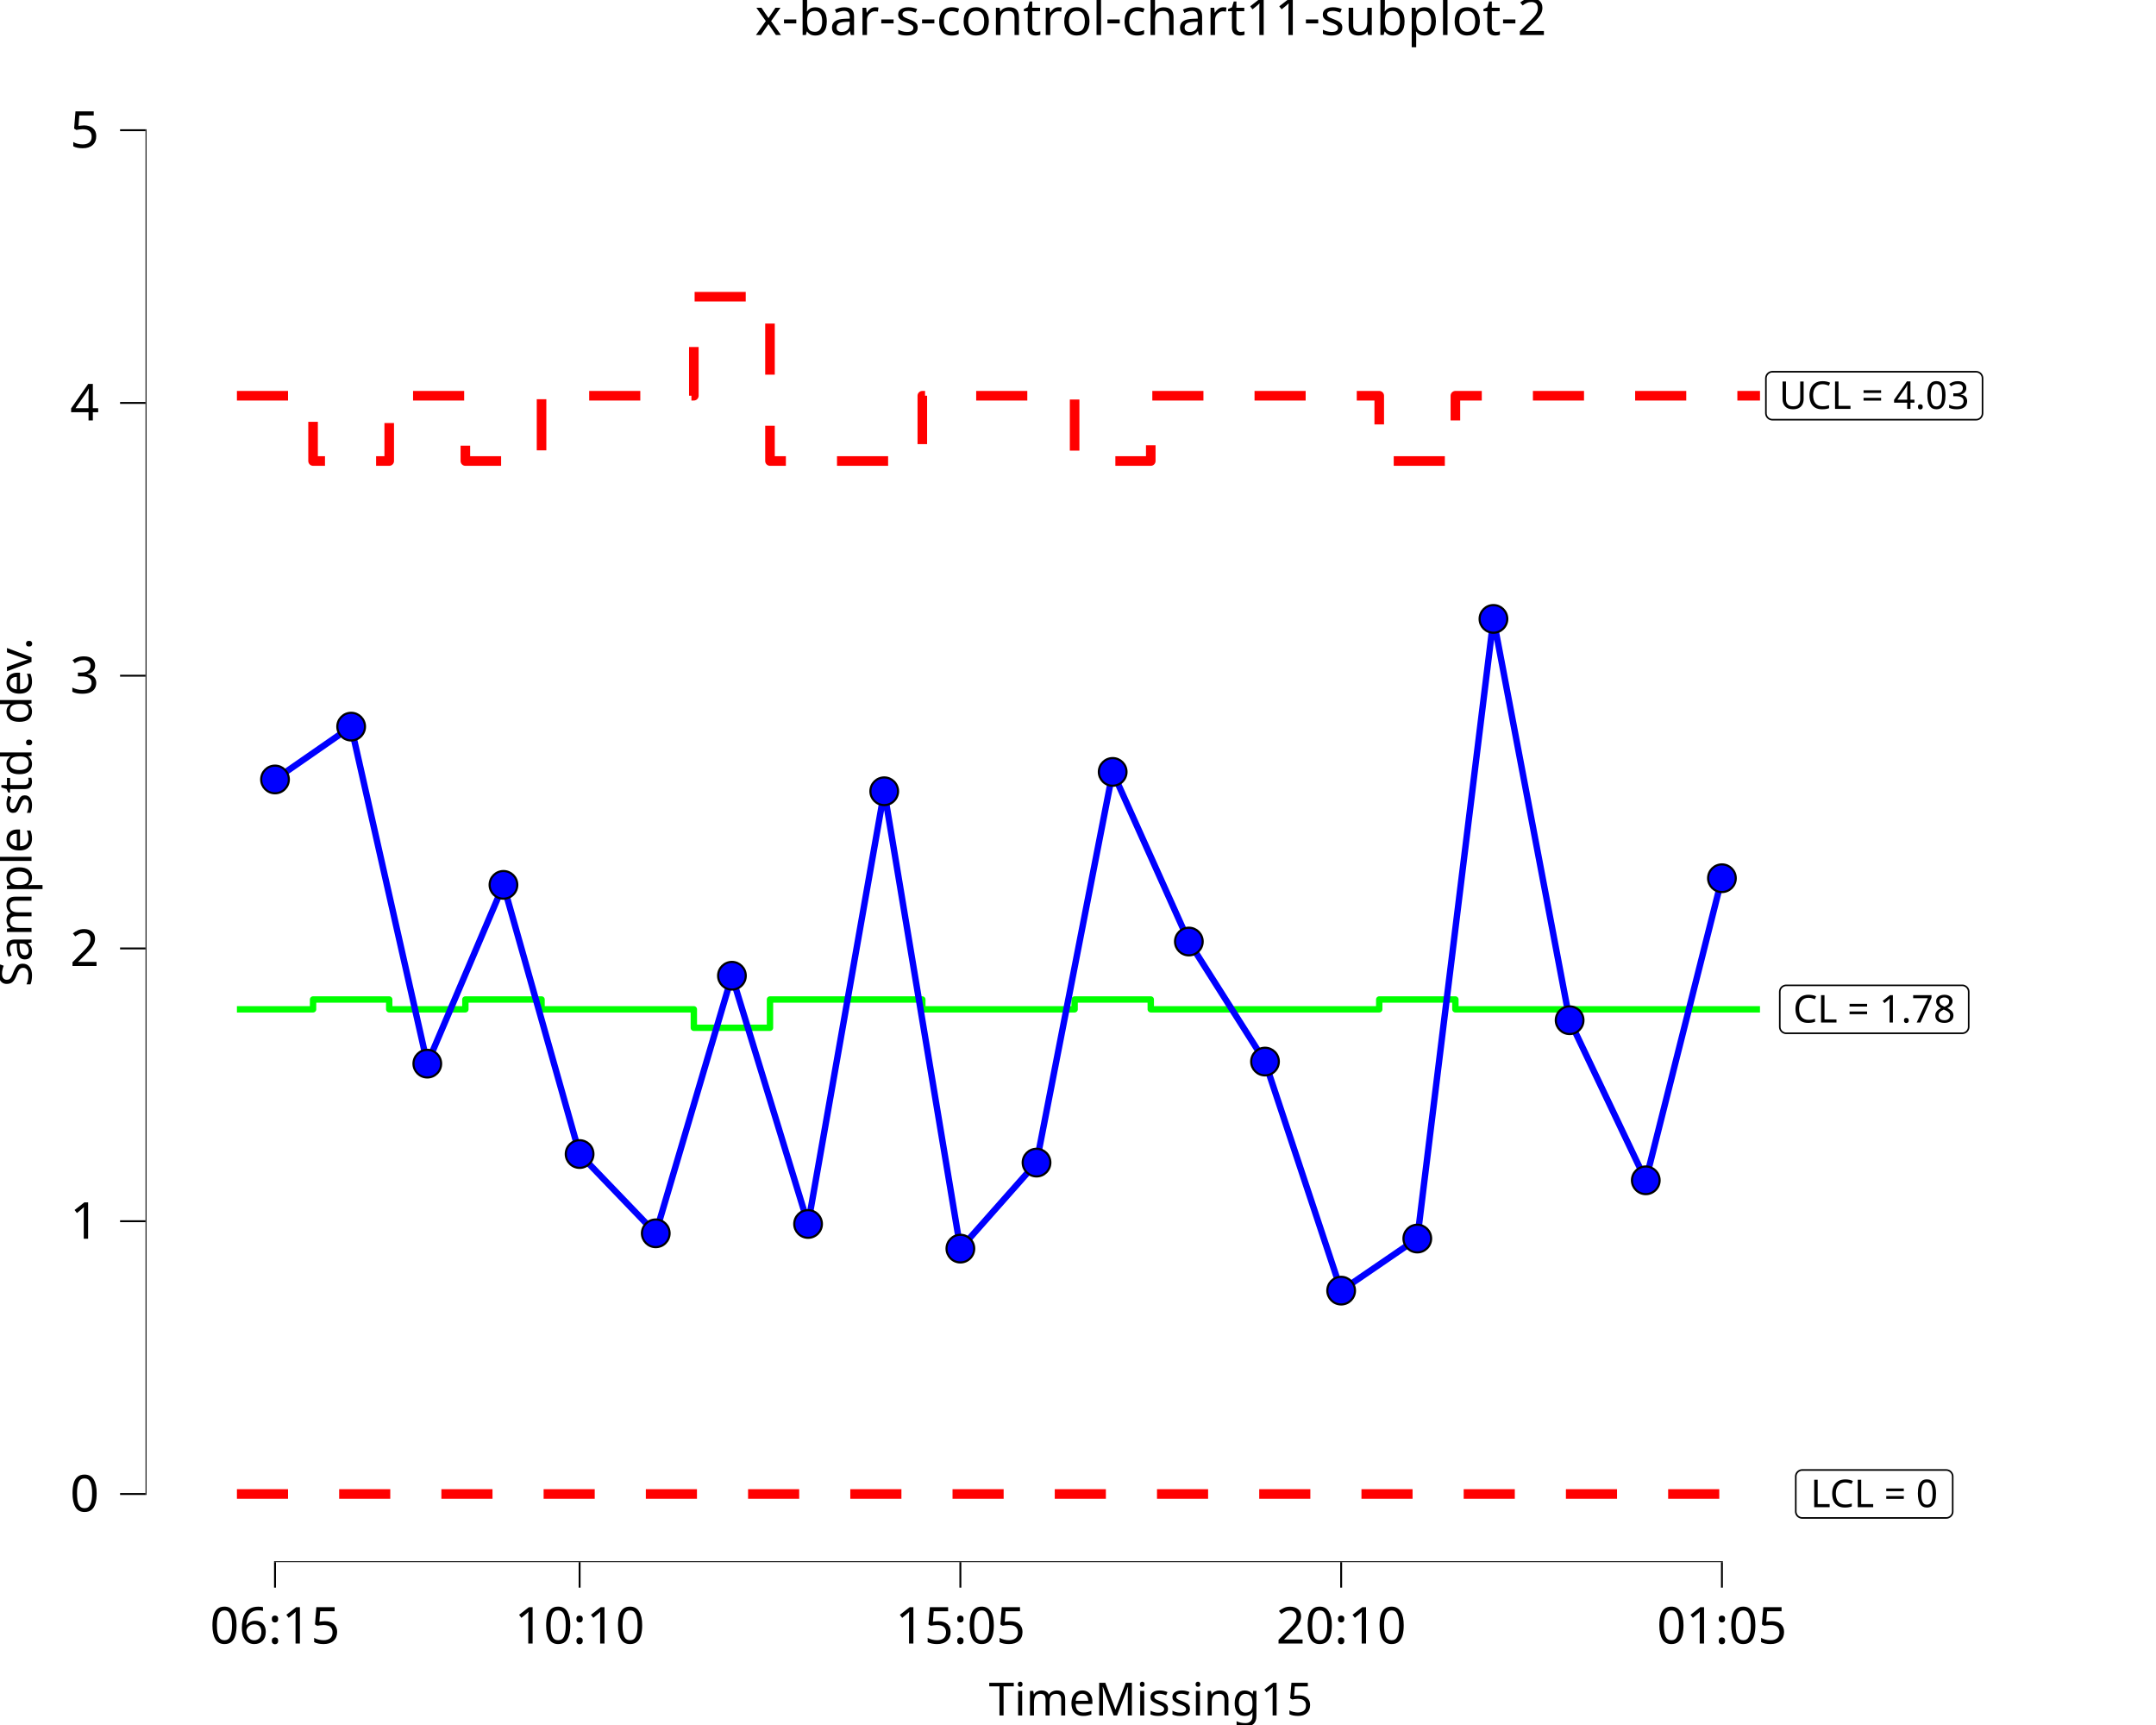
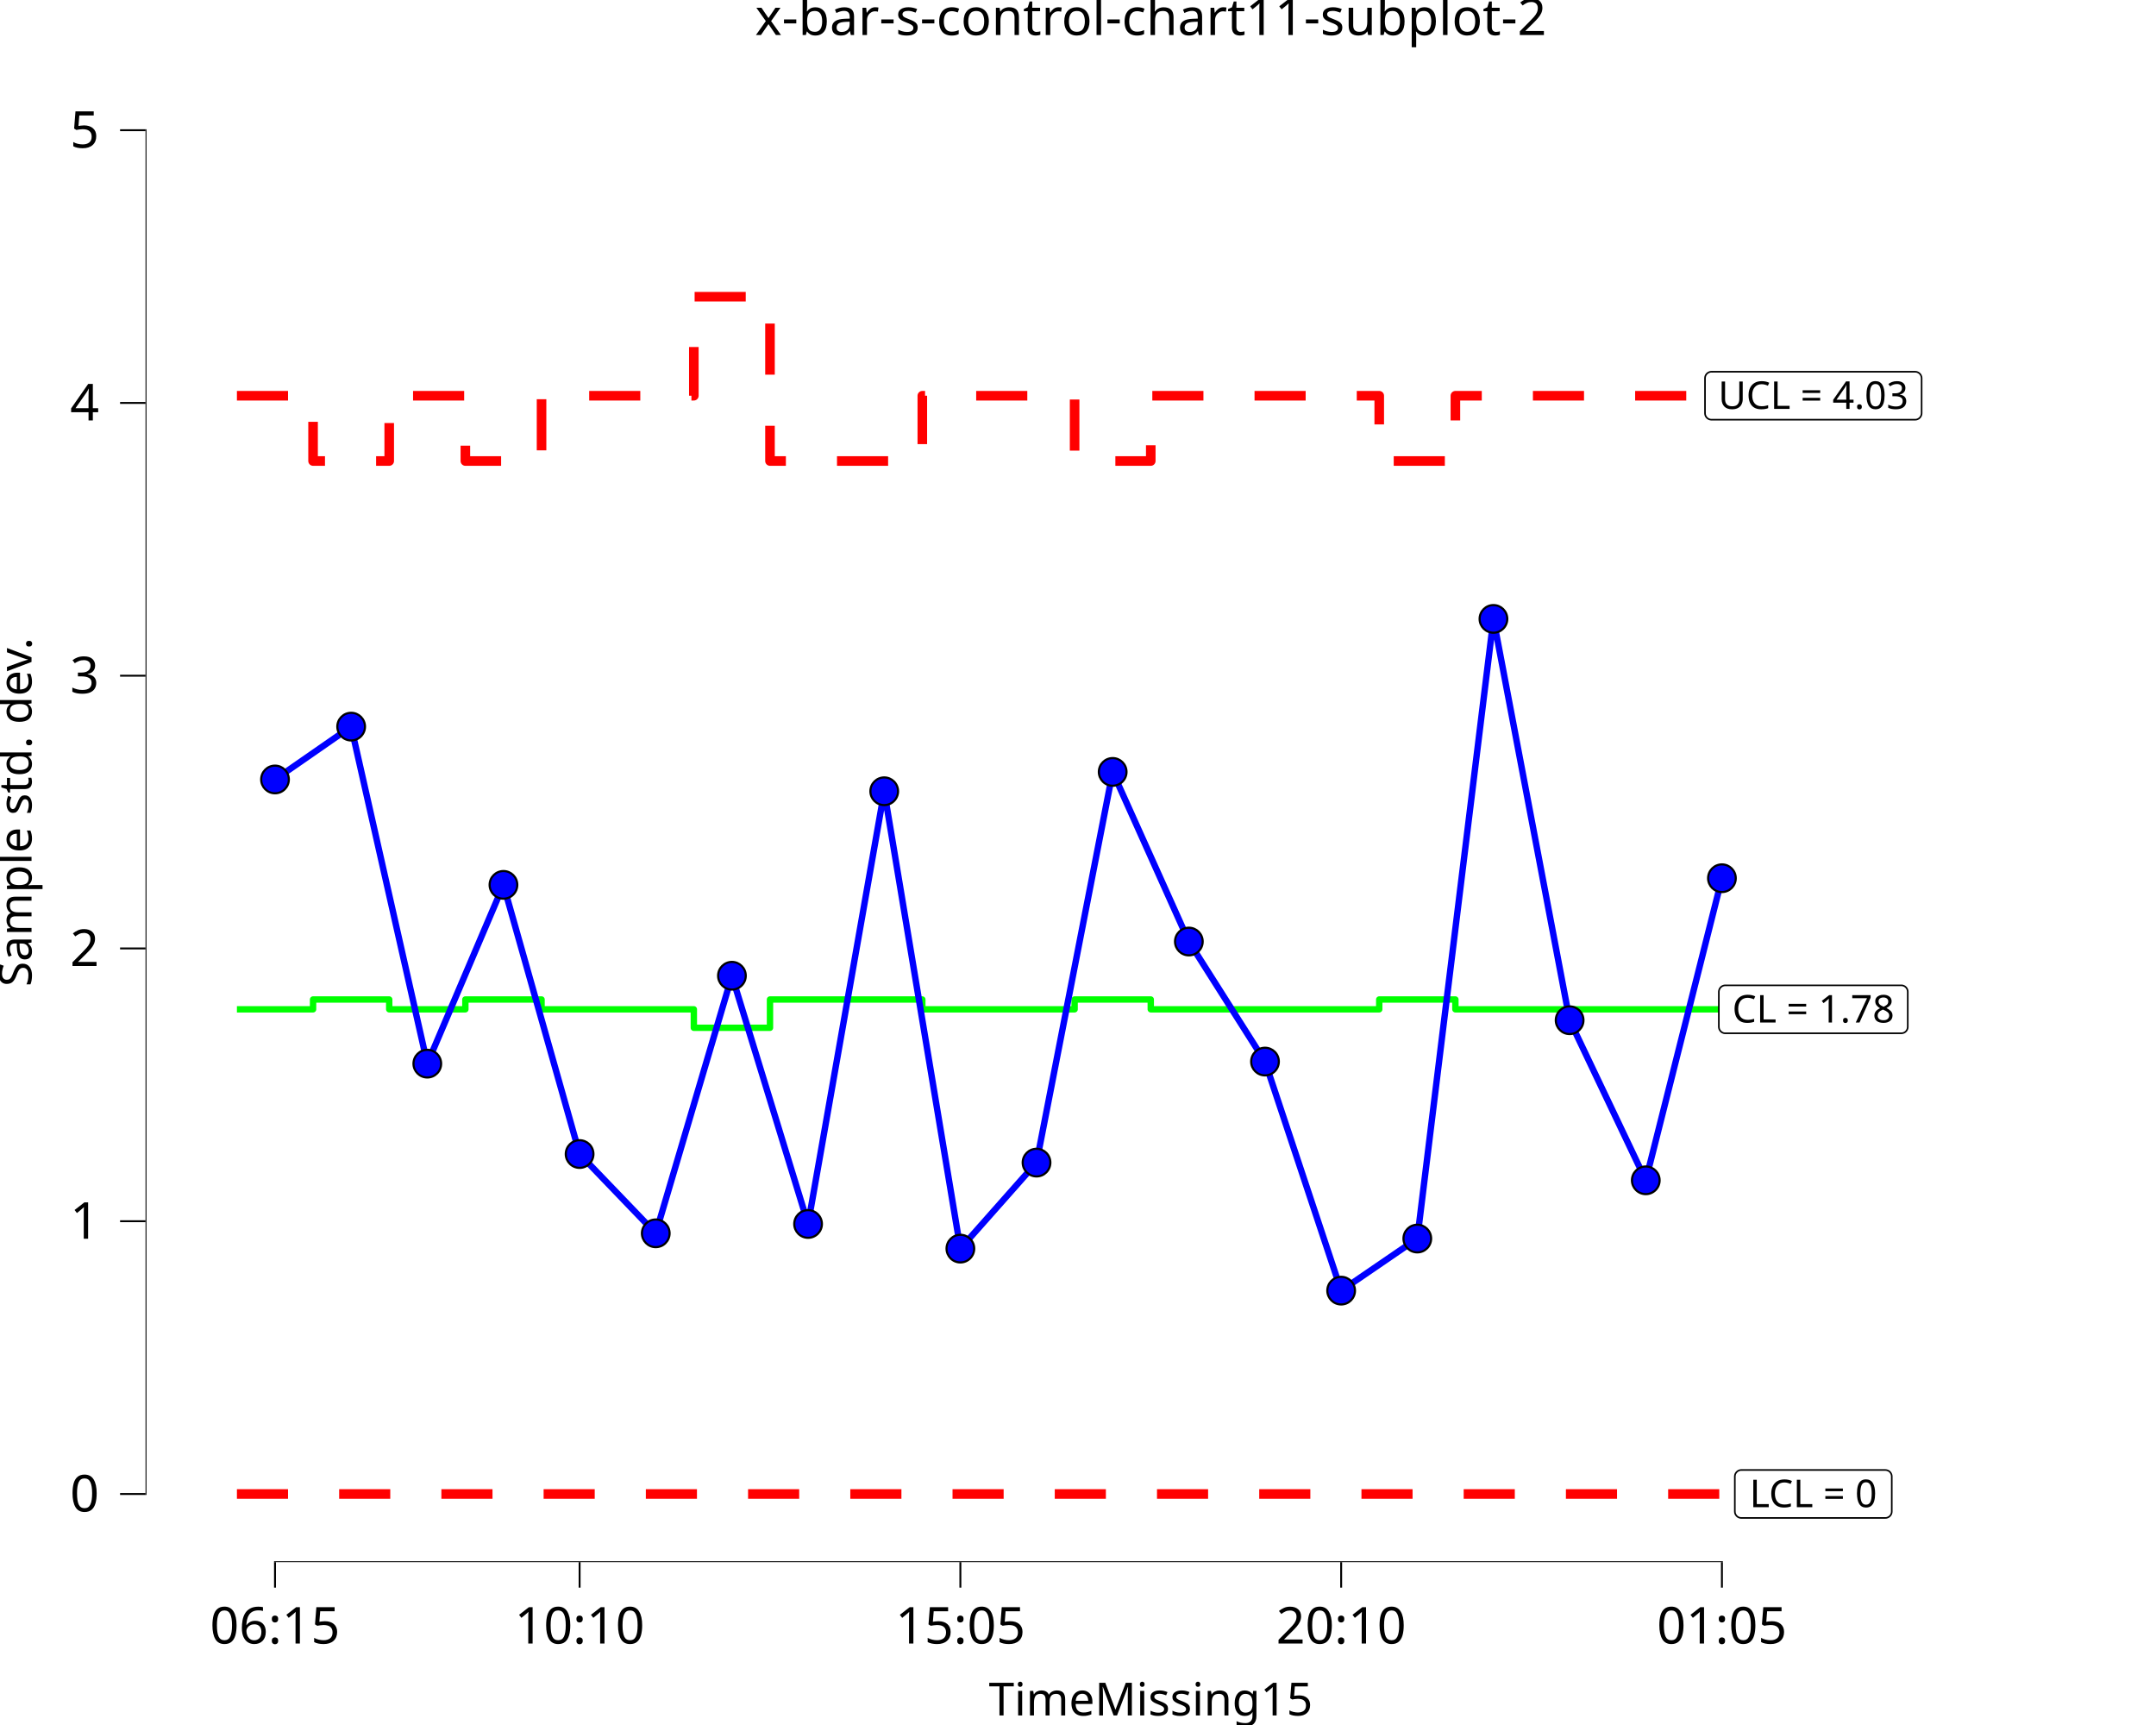
<svg xmlns="http://www.w3.org/2000/svg" class="svglite" data-engine-version="2.0" width="720.00pt" height="576.00pt" viewBox="0 0 720.00 576.00">
  <defs>
    <style type="text/css">
    .svglite line, .svglite polyline, .svglite polygon, .svglite path, .svglite rect, .svglite circle {
      fill: none;
      stroke: #000000;
      stroke-linecap: round;
      stroke-linejoin: round;
      stroke-miterlimit: 10.00;
    }
  </style>
  </defs>
  <rect width="100%" height="100%" style="stroke: none; fill: #FFFFFF;" />
  <defs>
    <clipPath id="cpMC4wMHw3MjAuMDB8MC4wMHw1NzYuMDA=">
      <rect x="0.00" y="0.00" width="720.00" height="576.00" />
    </clipPath>
  </defs>
  <g clip-path="url(#cpMC4wMHw3MjAuMDB8MC4wMHw1NzYuMDA=)">
    <rect x="0.00" y="0.00" width="720.00" height="576.00" style="stroke-width: 10.67; stroke: none;" />
  </g>
  <defs>
    <clipPath id="cpNDguNjB8NzIwLjAwfDIwLjcxfDUyMS42Mw==">
      <rect x="48.60" y="20.71" width="671.40" height="500.92" />
    </clipPath>
  </defs>
  <g clip-path="url(#cpNDguNjB8NzIwLjAwfDIwLjcxfDUyMS42Mw==)">
    <rect x="48.60" y="20.71" width="671.40" height="500.92" style="stroke-width: 10.67; stroke: none;" />
    <polyline points="79.12,337.02 104.55,337.02 104.55,333.74 129.98,333.74 129.98,337.02 155.41,337.02 155.41,333.74 180.85,333.74 180.85,337.02 206.28,337.02 206.28,337.02 231.71,337.02 231.71,343.19 257.14,343.19 257.14,333.74 282.57,333.74 282.57,333.74 308.01,333.74 308.01,337.02 333.44,337.02 333.44,337.02 358.87,337.02 358.87,333.74 384.30,333.74 384.30,337.02 409.73,337.02 409.73,337.02 435.16,337.02 435.16,337.02 460.60,337.02 460.60,333.74 486.03,333.74 486.03,337.02 511.46,337.02 511.46,337.02 536.89,337.02 536.89,337.02 562.32,337.02 562.32,337.02 587.75,337.02 587.75,337.02 " style="stroke-width: 2.13; stroke: #00FF00; stroke-linecap: butt;" />
    <polyline points="79.12,132.14 104.55,132.14 104.55,153.94 129.98,153.94 129.98,132.14 155.41,132.14 155.41,153.94 180.85,153.94 180.85,132.14 206.28,132.14 206.28,132.14 231.71,132.14 231.71,99.07 257.14,99.07 257.14,153.94 282.57,153.94 282.57,153.94 308.01,153.94 308.01,132.14 333.44,132.14 333.44,132.14 358.87,132.14 358.87,153.94 384.30,153.94 384.30,132.14 409.73,132.14 409.73,132.14 435.16,132.14 435.16,132.14 460.60,132.14 460.60,153.94 486.03,153.94 486.03,132.14 511.46,132.14 511.46,132.14 536.89,132.14 536.89,132.14 562.32,132.14 562.32,132.14 587.75,132.14 587.75,132.14 " style="stroke-width: 3.20; stroke: #FF0000; stroke-dasharray: 17.07,17.07; stroke-linecap: butt;" />
    <polyline points="79.12,498.86 104.55,498.86 104.55,498.86 129.98,498.86 129.98,498.86 155.41,498.86 155.41,498.86 180.85,498.86 180.85,498.86 206.28,498.86 206.28,498.86 231.71,498.86 231.71,498.86 257.14,498.86 257.14,498.86 282.57,498.86 282.57,498.86 308.01,498.86 308.01,498.86 333.44,498.86 333.44,498.86 358.87,498.86 358.87,498.86 384.30,498.86 384.30,498.86 409.73,498.86 409.73,498.86 435.16,498.86 435.16,498.86 460.60,498.86 460.60,498.86 486.03,498.86 486.03,498.86 511.46,498.86 511.46,498.86 536.89,498.86 536.89,498.86 562.32,498.86 562.32,498.86 587.75,498.86 587.75,498.86 " style="stroke-width: 3.20; stroke: #FF0000; stroke-dasharray: 17.07,17.07; stroke-linecap: butt;" />
-     <polygon points="596.52,345.03 655.29,345.03 655.20,345.03 655.55,345.01 655.89,344.94 656.21,344.82 656.51,344.65 656.78,344.43 657.01,344.17 657.20,343.87 657.34,343.55 657.42,343.22 657.45,342.87 657.45,342.87 657.45,331.18 657.45,331.18 657.42,330.83 657.34,330.49 657.20,330.17 657.01,329.88 656.78,329.62 656.51,329.40 656.21,329.23 655.89,329.10 655.55,329.03 655.29,329.02 596.52,329.02 596.78,329.03 596.43,329.02 596.09,329.06 595.75,329.16 595.44,329.31 595.15,329.50 594.90,329.75 594.69,330.02 594.53,330.33 594.42,330.66 594.37,331.00 594.36,331.18 594.36,342.87 594.37,342.70 594.37,343.04 594.42,343.39 594.53,343.72 594.69,344.02 594.90,344.30 595.15,344.54 595.44,344.74 595.75,344.89 596.09,344.99 596.43,345.03 " style="stroke-width: 0.53; fill: #FFFFFF;" />
-     <text x="625.90" y="341.43" text-anchor="middle" style="font-size: 12.80px; font-family: sans;" textLength="55.89px" lengthAdjust="spacingAndGlyphs">CL = 1.78</text>
-     <polygon points="601.86,506.86 649.95,506.86 649.86,506.86 650.21,506.85 650.55,506.78 650.87,506.65 651.17,506.48 651.44,506.26 651.67,506.00 651.86,505.71 652.00,505.39 652.08,505.05 652.11,504.70 652.11,504.70 652.11,493.01 652.11,493.01 652.08,492.66 652.00,492.33 651.86,492.01 651.67,491.71 651.44,491.45 651.17,491.23 650.87,491.06 650.55,490.94 650.21,490.87 649.95,490.85 601.86,490.85 602.12,490.87 601.77,490.85 601.43,490.89 601.09,490.99 600.78,491.14 600.49,491.34 600.24,491.58 600.03,491.86 599.87,492.16 599.76,492.49 599.70,492.84 599.70,493.01 599.70,504.70 599.70,504.53 599.70,504.88 599.76,505.22 599.87,505.55 600.03,505.86 600.24,506.13 600.49,506.38 600.78,506.57 601.09,506.72 601.43,506.82 601.77,506.86 " style="stroke-width: 0.53; fill: #FFFFFF;" />
-     <text x="625.90" y="503.26" text-anchor="middle" style="font-size: 12.80px; font-family: sans;" textLength="45.21px" lengthAdjust="spacingAndGlyphs">LCL = 0</text>
-     <polygon points="591.89,140.14 659.91,140.14 659.82,140.14 660.17,140.13 660.51,140.06 660.84,139.93 661.14,139.76 661.41,139.54 661.64,139.28 661.82,138.98 661.96,138.66 662.04,138.33 662.07,137.98 662.07,137.98 662.07,126.29 662.07,126.29 662.04,125.94 661.96,125.61 661.82,125.29 661.64,124.99 661.41,124.73 661.14,124.51 660.84,124.34 660.51,124.21 660.17,124.15 659.91,124.13 591.89,124.13 592.15,124.15 591.81,124.13 591.46,124.17 591.13,124.27 590.81,124.42 590.53,124.62 590.28,124.86 590.07,125.13 589.91,125.44 589.80,125.77 589.74,126.12 589.73,126.29 589.73,137.98 589.74,137.81 589.74,138.15 589.80,138.50 589.91,138.83 590.07,139.14 590.28,139.41 590.53,139.65 590.81,139.85 591.13,140.00 591.46,140.10 591.81,140.14 " style="stroke-width: 0.53; fill: #FFFFFF;" />
-     <text x="625.90" y="136.54" text-anchor="middle" style="font-size: 12.80px; font-family: sans;" textLength="65.14px" lengthAdjust="spacingAndGlyphs">UCL = 4.03</text>
+     <polygon points="576.17,345.03 634.94,345.03 634.85,345.03 635.20,345.01 635.54,344.94 635.87,344.82 636.17,344.65 636.44,344.43 636.67,344.17 636.85,343.87 636.99,343.55 637.07,343.22 637.10,342.87 637.10,342.87 637.10,331.18 637.10,331.18 637.07,330.83 636.99,330.49 636.85,330.17 636.67,329.88 636.44,329.62 636.17,329.40 635.87,329.23 635.54,329.10 635.20,329.03 634.94,329.02 576.17,329.02 576.43,329.03 576.09,329.02 575.74,329.06 575.41,329.16 575.09,329.31 574.81,329.50 574.56,329.75 574.35,330.02 574.19,330.33 574.08,330.66 574.02,331.00 574.01,331.18 574.01,342.87 574.02,342.70 574.02,343.04 574.08,343.39 574.19,343.72 574.35,344.02 574.56,344.30 574.81,344.54 575.09,344.74 575.41,344.89 575.74,344.99 576.09,345.03 " style="stroke-width: 0.53; fill: #FFFFFF;" />
+     <text x="605.56" y="341.43" text-anchor="middle" style="font-size: 12.80px; font-family: sans;" textLength="55.89px" lengthAdjust="spacingAndGlyphs">CL = 1.78</text>
+     <polygon points="581.51,506.86 629.60,506.86 629.52,506.86 629.86,506.85 630.20,506.78 630.53,506.65 630.83,506.48 631.10,506.26 631.33,506.00 631.51,505.71 631.65,505.39 631.73,505.05 631.76,504.70 631.76,504.70 631.76,493.01 631.76,493.01 631.73,492.66 631.65,492.33 631.51,492.01 631.33,491.71 631.10,491.45 630.83,491.23 630.53,491.06 630.20,490.94 629.86,490.87 629.60,490.85 581.51,490.85 581.77,490.87 581.43,490.85 581.08,490.89 580.75,490.99 580.43,491.14 580.15,491.34 579.90,491.58 579.69,491.86 579.52,492.16 579.41,492.49 579.36,492.84 579.35,493.01 579.35,504.70 579.36,504.53 579.36,504.88 579.41,505.22 579.52,505.55 579.69,505.86 579.90,506.13 580.15,506.38 580.43,506.57 580.75,506.72 581.08,506.82 581.43,506.86 " style="stroke-width: 0.53; fill: #FFFFFF;" />
+     <text x="605.56" y="503.26" text-anchor="middle" style="font-size: 12.80px; font-family: sans;" textLength="45.21px" lengthAdjust="spacingAndGlyphs">LCL = 0</text>
+     <polygon points="571.55,140.14 639.57,140.14 639.48,140.14 639.83,140.13 640.17,140.06 640.49,139.93 640.79,139.76 641.06,139.54 641.29,139.28 641.48,138.98 641.61,138.66 641.70,138.33 641.73,137.98 641.73,137.98 641.73,126.29 641.73,126.29 641.70,125.94 641.61,125.61 641.48,125.29 641.29,124.99 641.06,124.73 640.79,124.51 640.49,124.34 640.17,124.21 639.83,124.15 639.57,124.13 571.55,124.13 571.81,124.15 571.46,124.13 571.12,124.17 570.78,124.27 570.47,124.42 570.18,124.62 569.93,124.86 569.72,125.13 569.56,125.44 569.45,125.77 569.40,126.12 569.39,126.29 569.39,137.98 569.40,137.81 569.40,138.15 569.45,138.50 569.56,138.83 569.72,139.14 569.93,139.41 570.18,139.65 570.47,139.85 570.78,140.00 571.12,140.10 571.46,140.14 " style="stroke-width: 0.53; fill: #FFFFFF;" />
+     <text x="605.56" y="136.54" text-anchor="middle" style="font-size: 12.80px; font-family: sans;" textLength="65.14px" lengthAdjust="spacingAndGlyphs">UCL = 4.03</text>
    <polyline points="91.84,260.27 117.27,242.63 142.70,355.17 168.13,295.47 193.56,385.35 218.99,411.82 244.43,325.81 269.86,408.70 295.29,264.21 320.72,416.93 346.15,388.21 371.58,257.75 397.02,314.39 422.45,354.47 447.88,430.96 473.31,413.57 498.74,206.66 524.18,340.67 549.61,394.12 575.04,293.25 " style="stroke-width: 2.13; stroke: #0000FF; stroke-linecap: butt;" />
    <circle cx="91.84" cy="260.27" r="4.62" style="stroke-width: 0.71; fill: #0000FF;" />
    <circle cx="117.27" cy="242.63" r="4.62" style="stroke-width: 0.71; fill: #0000FF;" />
    <circle cx="142.70" cy="355.17" r="4.62" style="stroke-width: 0.71; fill: #0000FF;" />
    <circle cx="168.13" cy="295.47" r="4.62" style="stroke-width: 0.71; fill: #0000FF;" />
    <circle cx="193.56" cy="385.35" r="4.62" style="stroke-width: 0.71; fill: #0000FF;" />
    <circle cx="218.99" cy="411.82" r="4.62" style="stroke-width: 0.71; fill: #0000FF;" />
    <circle cx="244.43" cy="325.81" r="4.62" style="stroke-width: 0.71; fill: #0000FF;" />
    <circle cx="269.86" cy="408.70" r="4.62" style="stroke-width: 0.71; fill: #0000FF;" />
    <circle cx="295.29" cy="264.21" r="4.62" style="stroke-width: 0.71; fill: #0000FF;" />
    <circle cx="320.72" cy="416.93" r="4.62" style="stroke-width: 0.71; fill: #0000FF;" />
    <circle cx="346.15" cy="388.21" r="4.62" style="stroke-width: 0.71; fill: #0000FF;" />
    <circle cx="371.58" cy="257.75" r="4.62" style="stroke-width: 0.71; fill: #0000FF;" />
    <circle cx="397.02" cy="314.39" r="4.62" style="stroke-width: 0.71; fill: #0000FF;" />
    <circle cx="422.45" cy="354.47" r="4.62" style="stroke-width: 0.71; fill: #0000FF;" />
    <circle cx="447.88" cy="430.96" r="4.62" style="stroke-width: 0.71; fill: #0000FF;" />
    <circle cx="473.31" cy="413.57" r="4.62" style="stroke-width: 0.71; fill: #0000FF;" />
    <circle cx="498.74" cy="206.66" r="4.62" style="stroke-width: 0.71; fill: #0000FF;" />
    <circle cx="524.18" cy="340.67" r="4.62" style="stroke-width: 0.71; fill: #0000FF;" />
    <circle cx="549.61" cy="394.12" r="4.62" style="stroke-width: 0.71; fill: #0000FF;" />
    <circle cx="575.04" cy="293.25" r="4.62" style="stroke-width: 0.71; fill: #0000FF;" />
    <line x1="91.52" y1="521.63" x2="575.36" y2="521.63" style="stroke-width: 0.64; stroke-linecap: butt;" />
    <line x1="48.60" y1="499.18" x2="48.60" y2="43.16" style="stroke-width: 0.64; stroke-linecap: butt;" />
    <rect x="48.60" y="20.71" width="671.40" height="500.92" style="stroke-width: 0.00; stroke: none;" />
  </g>
  <g clip-path="url(#cpMC4wMHw3MjAuMDB8MC4wMHw1NzYuMDA=)">
    <polyline points="48.60,521.63 48.60,20.71 " style="stroke-width: 0.00; stroke: none; stroke-linecap: butt;" />
    <text x="33.12" y="504.71" text-anchor="end" style="font-size: 17.00px; font-family: sans;" textLength="9.46px" lengthAdjust="spacingAndGlyphs">0</text>
    <text x="33.12" y="413.63" text-anchor="end" style="font-size: 17.00px; font-family: sans;" textLength="9.46px" lengthAdjust="spacingAndGlyphs">1</text>
    <text x="33.12" y="322.55" text-anchor="end" style="font-size: 17.00px; font-family: sans;" textLength="9.46px" lengthAdjust="spacingAndGlyphs">2</text>
    <text x="33.12" y="231.48" text-anchor="end" style="font-size: 17.00px; font-family: sans;" textLength="9.46px" lengthAdjust="spacingAndGlyphs">3</text>
    <text x="33.12" y="140.40" text-anchor="end" style="font-size: 17.00px; font-family: sans;" textLength="9.46px" lengthAdjust="spacingAndGlyphs">4</text>
    <text x="33.12" y="49.33" text-anchor="end" style="font-size: 17.00px; font-family: sans;" textLength="9.46px" lengthAdjust="spacingAndGlyphs">5</text>
    <polyline points="40.10,498.86 48.60,498.86 " style="stroke-width: 0.64; stroke-linecap: butt;" />
    <polyline points="40.10,407.78 48.60,407.78 " style="stroke-width: 0.64; stroke-linecap: butt;" />
    <polyline points="40.10,316.70 48.60,316.70 " style="stroke-width: 0.64; stroke-linecap: butt;" />
    <polyline points="40.10,225.63 48.60,225.63 " style="stroke-width: 0.64; stroke-linecap: butt;" />
    <polyline points="40.10,134.55 48.60,134.55 " style="stroke-width: 0.64; stroke-linecap: butt;" />
    <polyline points="40.10,43.48 48.60,43.48 " style="stroke-width: 0.64; stroke-linecap: butt;" />
    <polyline points="48.60,521.63 720.00,521.63 " style="stroke-width: 0.00; stroke: none; stroke-linecap: butt;" />
    <polyline points="91.84,530.13 91.84,521.63 " style="stroke-width: 0.64; stroke-linecap: butt;" />
    <polyline points="193.56,530.13 193.56,521.63 " style="stroke-width: 0.64; stroke-linecap: butt;" />
    <polyline points="320.72,530.13 320.72,521.63 " style="stroke-width: 0.64; stroke-linecap: butt;" />
    <polyline points="447.88,530.13 447.88,521.63 " style="stroke-width: 0.64; stroke-linecap: butt;" />
    <polyline points="575.04,530.13 575.04,521.63 " style="stroke-width: 0.64; stroke-linecap: butt;" />
    <text x="91.84" y="548.80" text-anchor="middle" style="font-size: 17.00px; font-family: sans;" textLength="42.54px" lengthAdjust="spacingAndGlyphs">06:15</text>
    <text x="193.56" y="548.80" text-anchor="middle" style="font-size: 17.00px; font-family: sans;" textLength="42.54px" lengthAdjust="spacingAndGlyphs">10:10</text>
    <text x="320.72" y="548.80" text-anchor="middle" style="font-size: 17.00px; font-family: sans;" textLength="42.54px" lengthAdjust="spacingAndGlyphs">15:05</text>
    <text x="447.88" y="548.80" text-anchor="middle" style="font-size: 17.00px; font-family: sans;" textLength="42.54px" lengthAdjust="spacingAndGlyphs">20:10</text>
    <text x="575.04" y="548.80" text-anchor="middle" style="font-size: 17.00px; font-family: sans;" textLength="42.54px" lengthAdjust="spacingAndGlyphs">01:05</text>
    <text x="384.30" y="572.82" text-anchor="middle" style="font-size: 15.30px; font-family: sans;" textLength="102.90px" lengthAdjust="spacingAndGlyphs">TimeMissing15</text>
    <text transform="translate(10.53,271.17) rotate(-90)" text-anchor="middle" style="font-size: 15.30px; font-family: sans;" textLength="113.98px" lengthAdjust="spacingAndGlyphs">Sample std. dev.</text>
    <text x="384.30" y="11.70" text-anchor="middle" style="font-size: 17.00px; font-family: sans;" textLength="247.57px" lengthAdjust="spacingAndGlyphs">x-bar-s-control-chart11-subplot-2</text>
  </g>
</svg>
